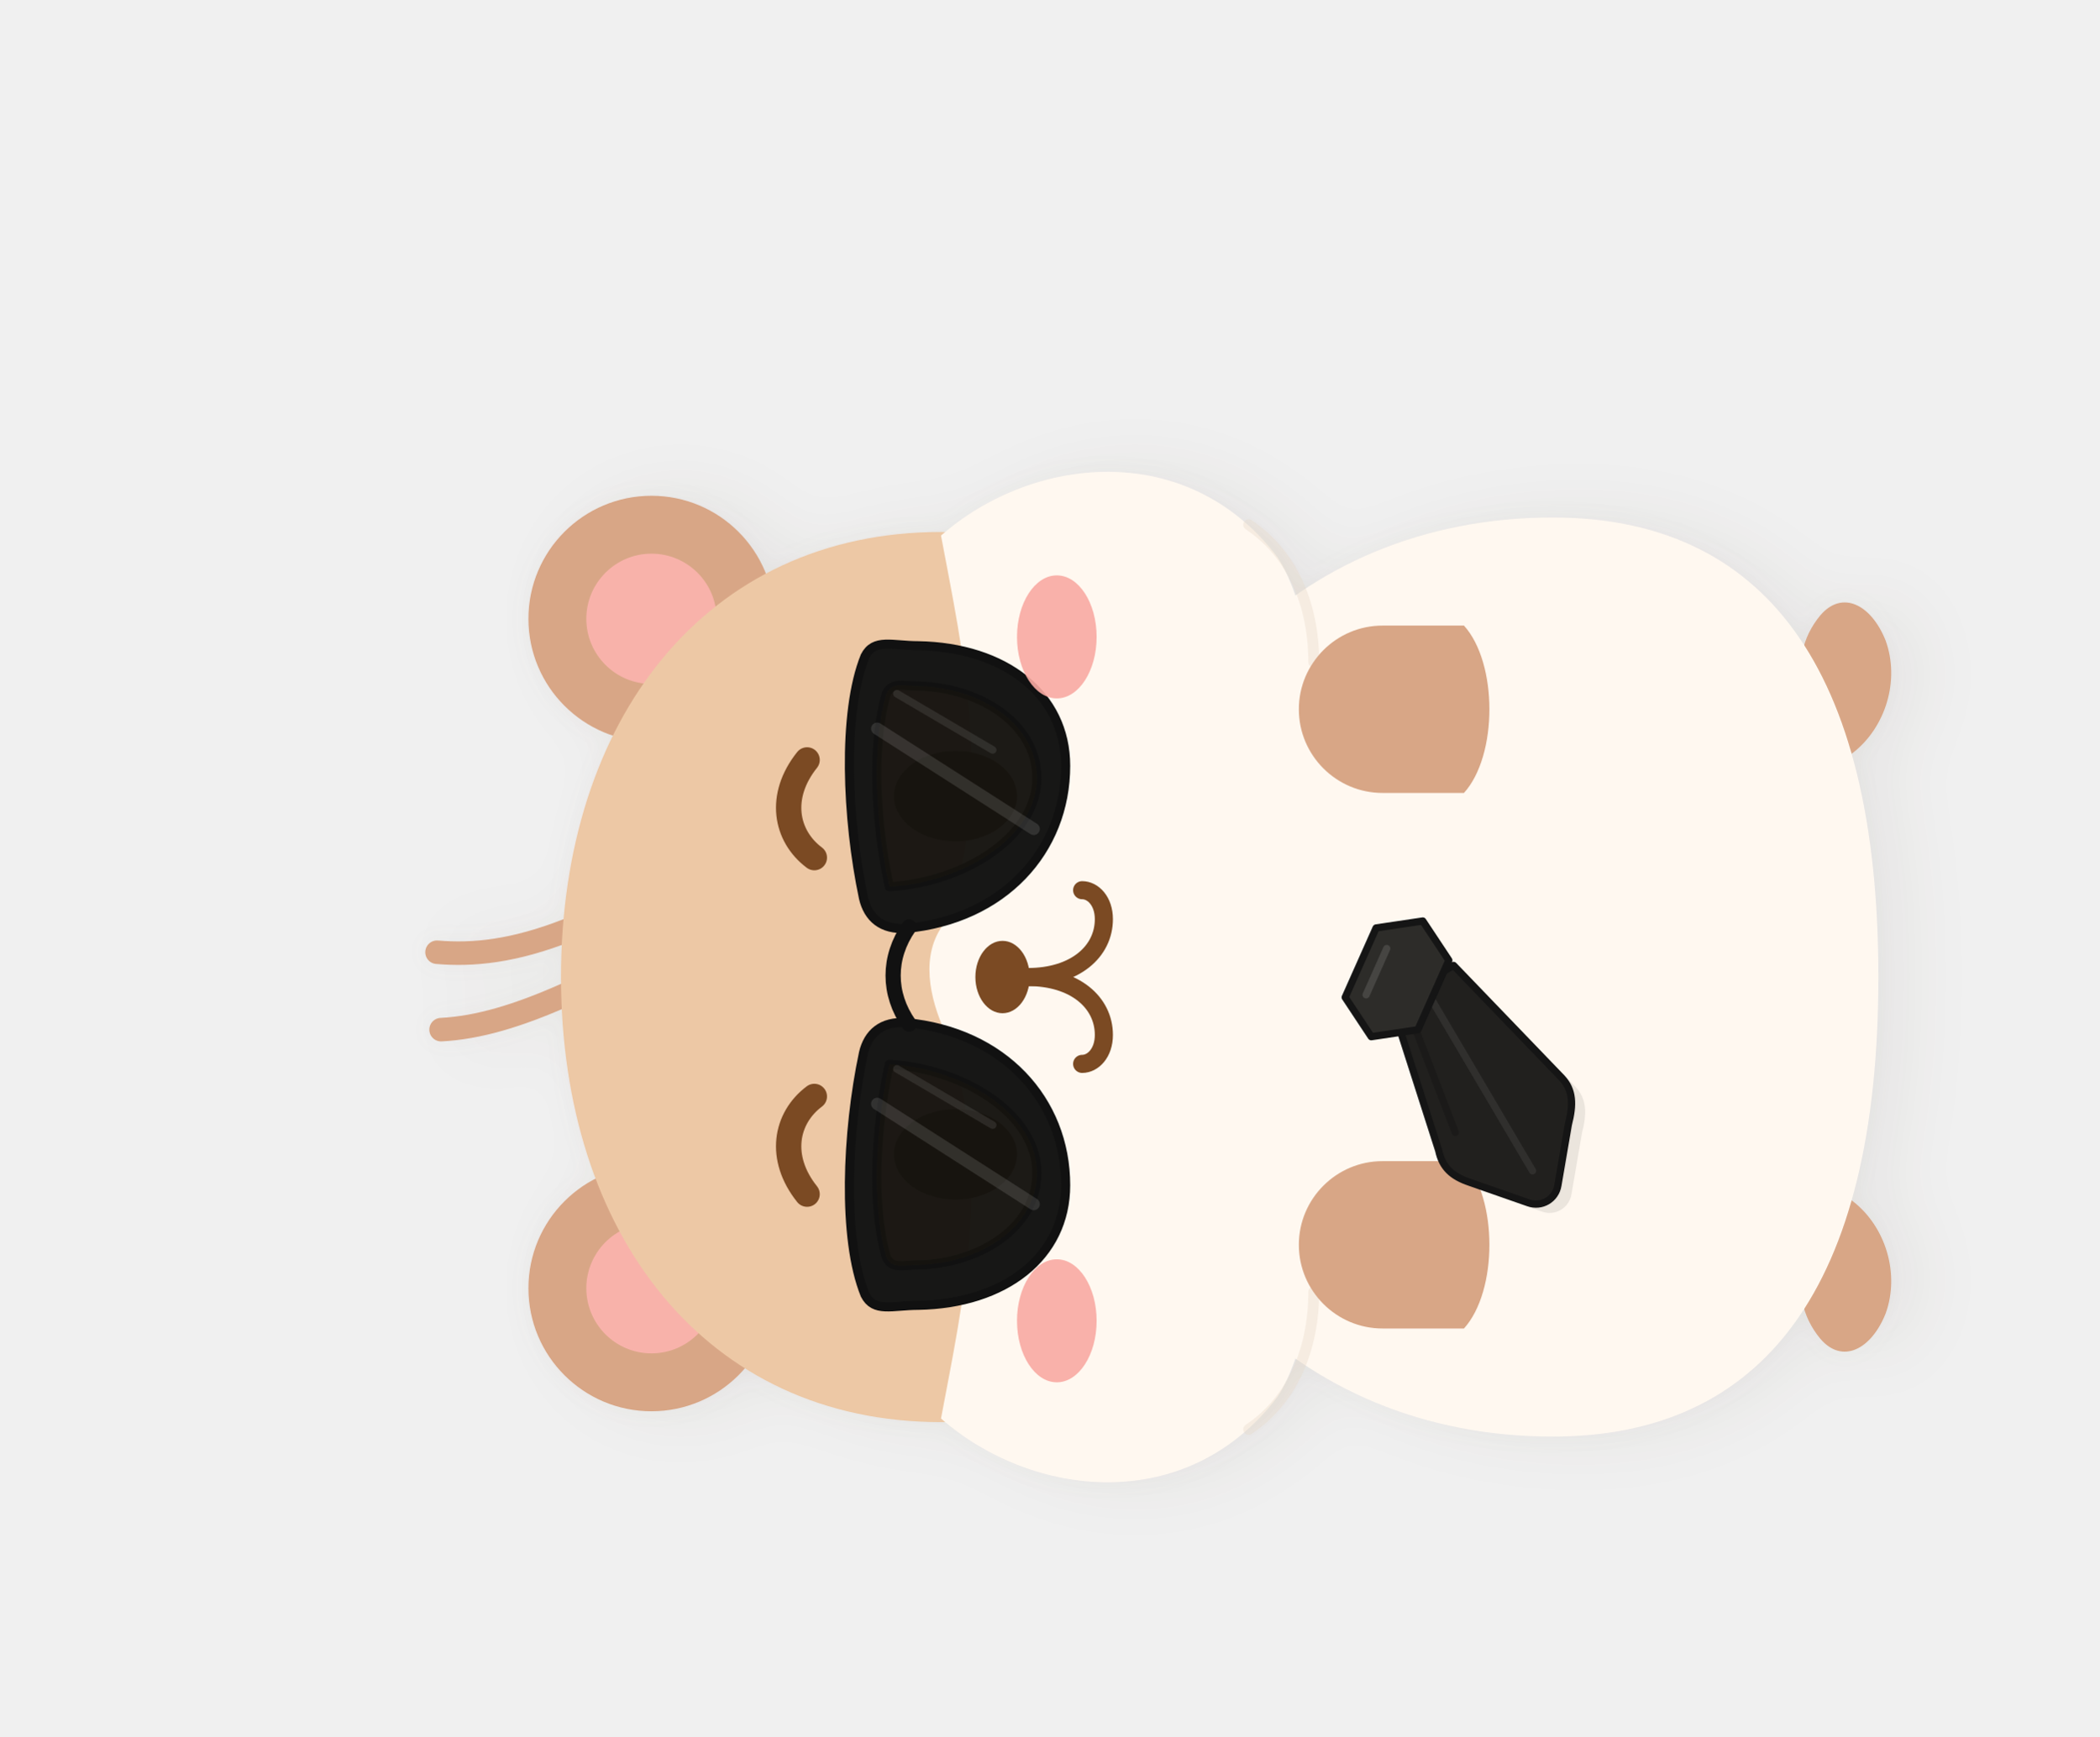
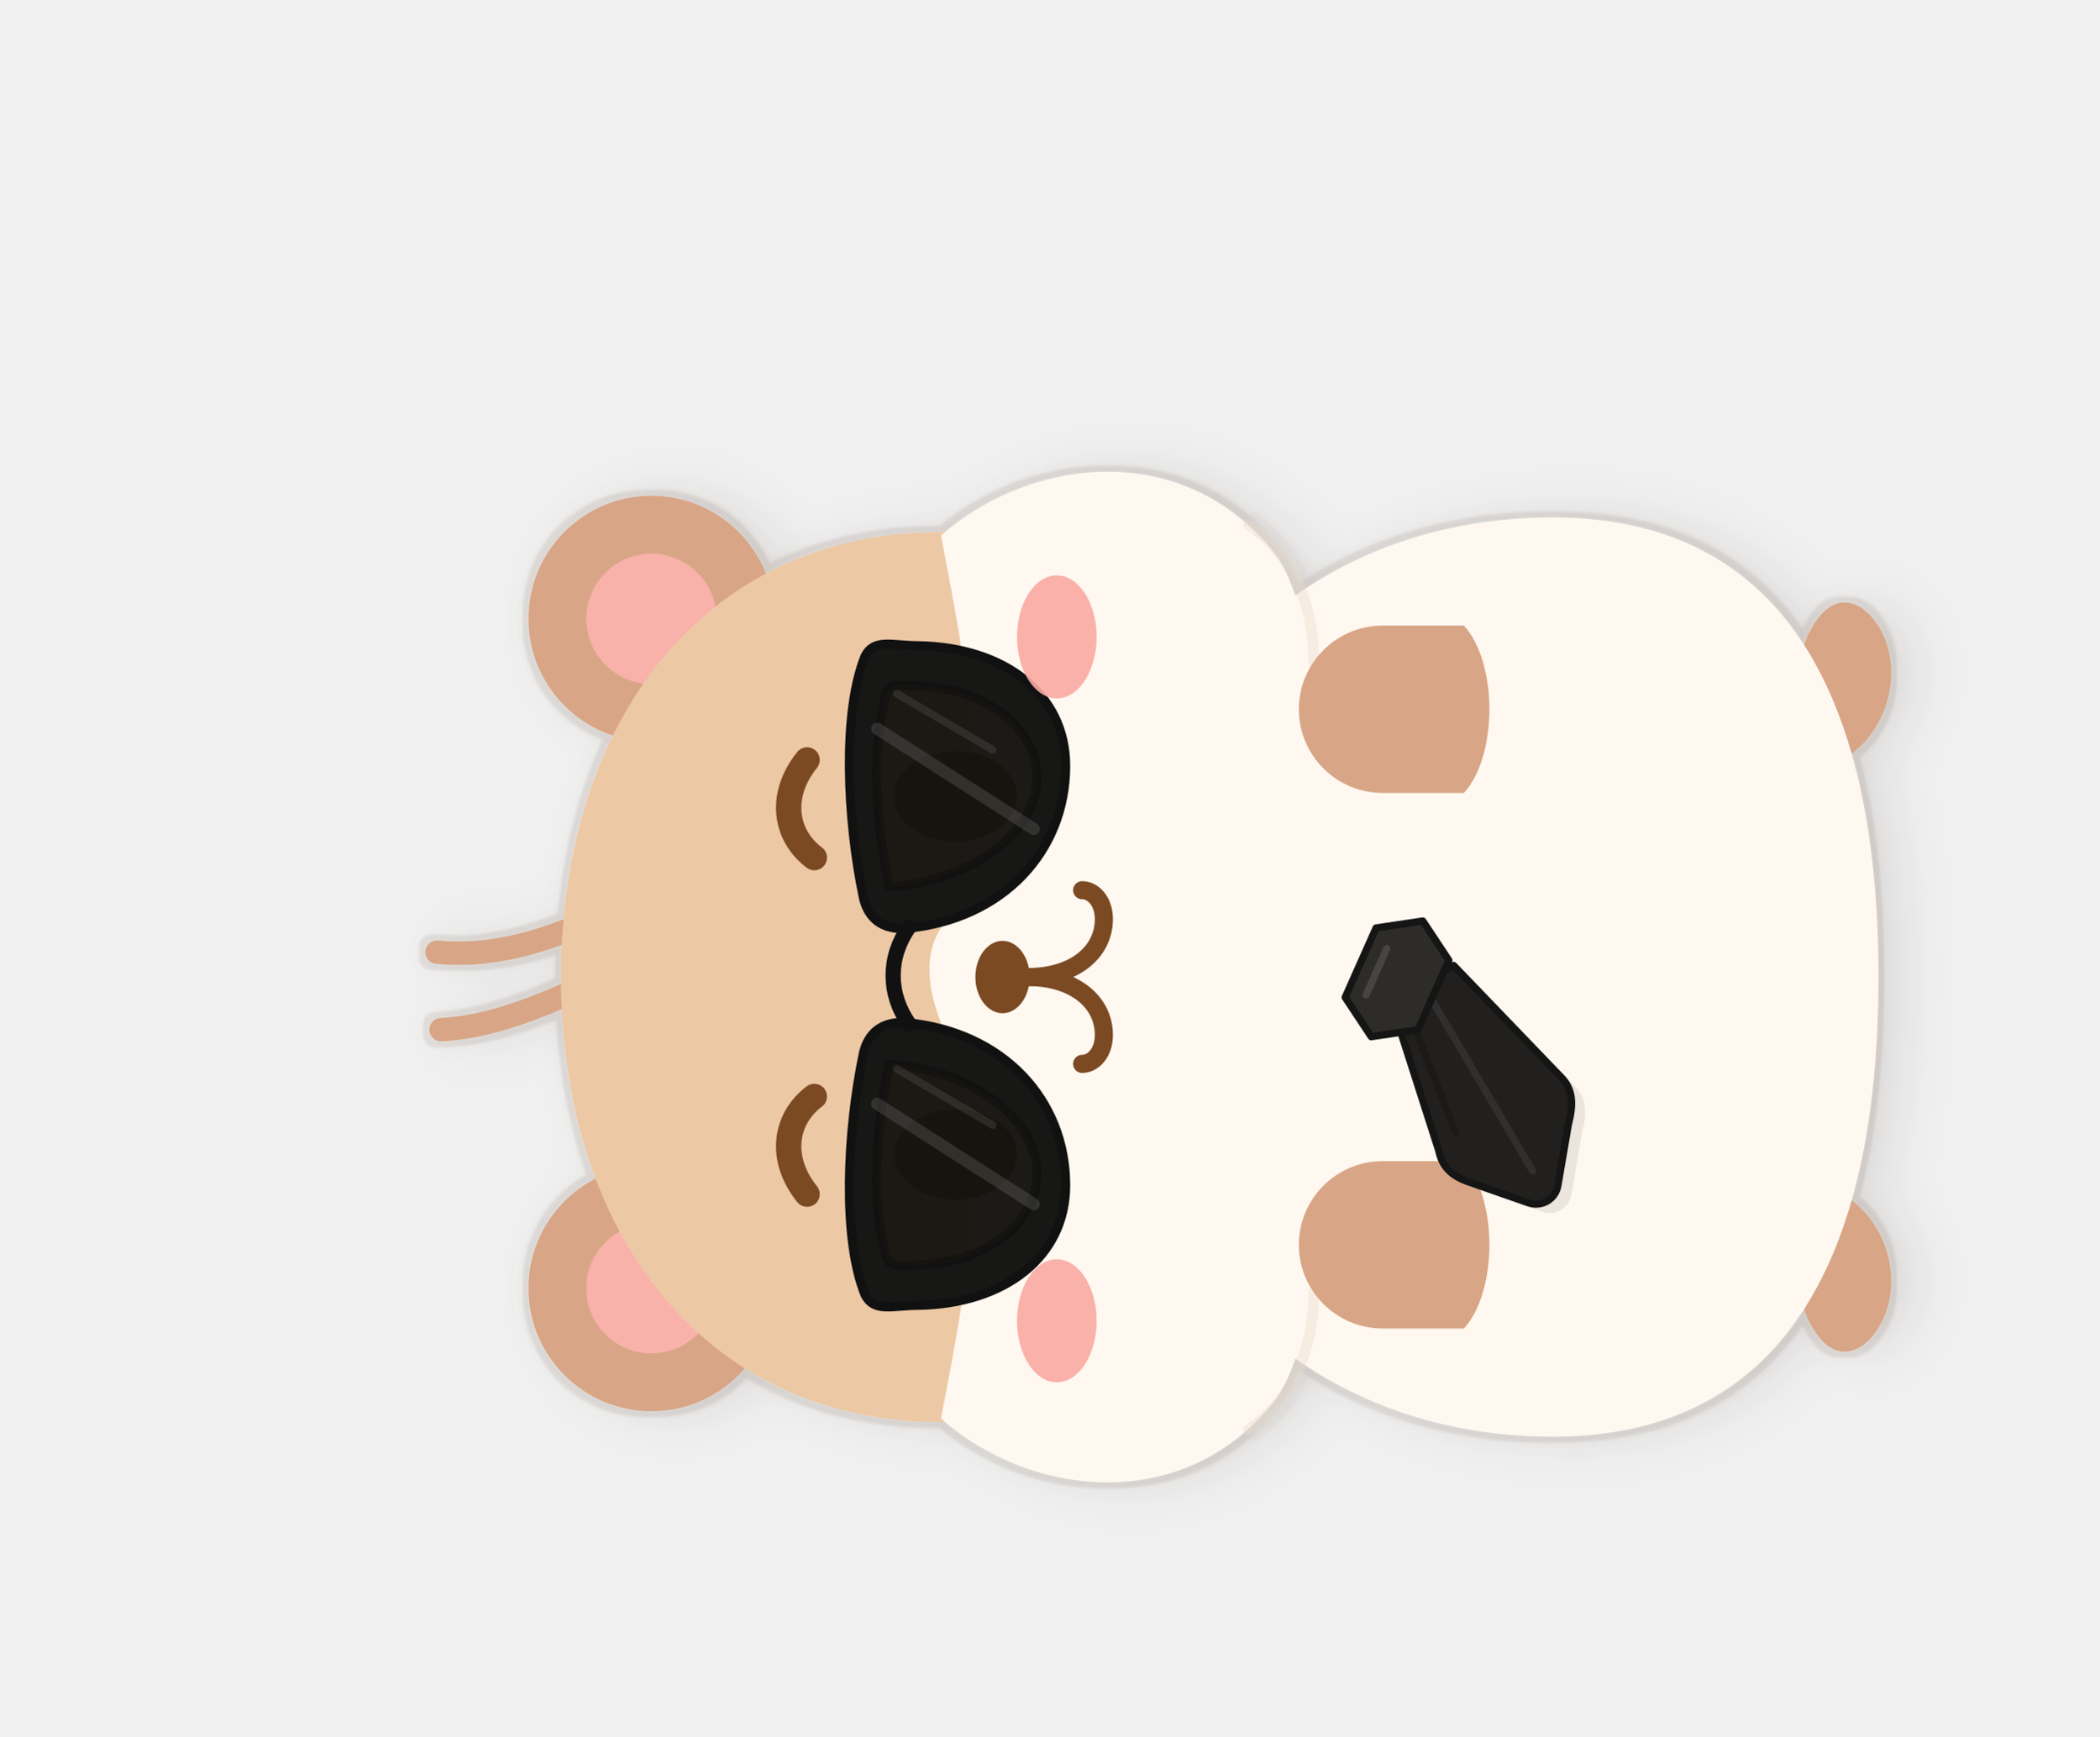
<svg xmlns="http://www.w3.org/2000/svg" id="mini-stage" width="580" height="480" viewBox="-150 -40 580 480" role="img" aria-labelledby="title desc">
  <defs>
-     <filter id="soft-lift" x="-8%" y="-8%" width="116%" height="116%" color-interpolation-filters="sRGB">
-       <feGaussianBlur in="SourceAlpha" stdDeviation="2.8" result="soft-edge" />
-       <feFlood flood-color="#8b735e" flood-opacity=".045" result="halo-color" />
+     <filter id="soft-lift" x="-14%" y="-14%" width="128%" height="128%" color-interpolation-filters="sRGB">
+       <feMorphology in="SourceAlpha" operator="dilate" radius="1.45" result="edge-spread" />
+       <feComposite in="edge-spread" in2="SourceAlpha" operator="out" result="edge-ring" />
+       <feGaussianBlur in="edge-ring" stdDeviation="0.42" result="edge-soft" />
+       <feFlood flood-color="#7a604d" flood-opacity=".13" result="edge-color" />
+       <feComposite in="edge-color" in2="edge-soft" operator="in" result="edge-rim" />
+       <feGaussianBlur in="SourceAlpha" stdDeviation="3.0" result="soft-edge" />
+       <feFlood flood-color="#8b735e" flood-opacity=".07" result="halo-color" />
      <feComposite in="halo-color" in2="soft-edge" operator="in" result="halo" />
-       <feOffset in="SourceAlpha" dx="0" dy="8" result="shadow-offset" />
-       <feGaussianBlur in="shadow-offset" stdDeviation="9" result="shadow-blur" />
-       <feFlood flood-color="#3a2d23" flood-opacity=".055" result="shadow-color" />
+       <feOffset in="SourceAlpha" dx="0" dy="7" result="shadow-offset" />
+       <feGaussianBlur in="shadow-offset" stdDeviation="7" result="shadow-blur" />
+       <feFlood flood-color="#3a2d23" flood-opacity=".105" result="shadow-color" />
      <feComposite in="shadow-color" in2="shadow-blur" operator="in" result="ambient-shadow" />
      <feMerge>
        <feMergeNode in="ambient-shadow" />
        <feMergeNode in="halo" />
+         <feMergeNode in="edge-rim" />
        <feMergeNode in="SourceGraphic" />
      </feMerge>
    </filter>
    <clipPath id="mini-paw-clip-right" clipPathUnits="userSpaceOnUse">
      <rect x="340" y="236" width="78" height="64" />
    </clipPath>
    <clipPath id="mini-paw-clip-left" clipPathUnits="userSpaceOnUse">
      <rect x="-44" y="236" width="78" height="64" />
    </clipPath>
  </defs>
  <g id="mini-rotate" style="transform-origin:0 0" transform="rotate(-90 187 230)">
    <g id="hamster-flat-master-v11" style="transform-origin:0 0" filter="url(#soft-lift)" fill-rule="evenodd" clip-rule="evenodd">
      <g id="tail" data-part="tail">
        <circle id="tail-fill" cx="187" cy="356" r="22" fill="#d8a686" />
      </g>
      <g id="feet-layer" data-layer="behind-body">
        <g id="left-foot" data-part="left-foot">
          <path id="left-foot-fill" d="M109 392 C101 389 93 391 87 396 C80 402 84 410 94 414 C105 418 118 414 125 405 C131 397 123 394 109 392 Z" fill="#d8a686" />
        </g>
        <g id="right-foot" data-part="right-foot">
          <path id="right-foot-fill" d="M265 392 C273 389 281 391 287 396 C294 402 290 410 280 414 C269 418 256 414 249 405 C243 397 251 394 265 392 Z" fill="#d8a686" />
        </g>
      </g>
      <g id="body-layer" data-layer="body">
        <g id="body-belly" data-part="body-belly">
          <path id="body-belly-fill" d="M187 200 C113 200 60 251 60 322 C60 380 101 412 187 412 C273 412 314 380 314 322 C314 251 261 200 187 200Z" fill="#fff8f0" />
        </g>
      </g>
      <g id="ears-layer" data-layer="ears">
        <g id="left-ear" data-part="left-ear">
          <circle id="left-ear-outer" cx="101" cy="73" r="34" fill="#d8a686" />
          <circle id="left-ear-inner" cx="101" cy="73" r="18" fill="#f8b2aa" />
        </g>
        <g id="right-ear" data-part="right-ear">
          <circle id="right-ear-outer" cx="286" cy="73" r="34" fill="#d8a686" />
          <circle id="right-ear-inner" cx="286" cy="73" r="18" fill="#f8b2aa" />
        </g>
      </g>
      <g id="head-tufts" data-part="head-tufts">
        <path id="left-tuft" d="M182 49 C184 35 187 24 192 15" fill="none" stroke="#d8a686" stroke-width="6.5" stroke-linecap="round" transform="rotate(-32 182 49)" />
        <path id="right-tuft" d="M200 50 C203 34 208 24 214 16" fill="none" stroke="#d8a686" stroke-width="6.5" stroke-linecap="round" transform="rotate(-32 200 50)" />
      </g>
      <g id="head-layer" data-layer="head">
        <g id="head-cap" data-part="head-cap">
          <path id="head-cap-fill" d="M64 153 C64 88 116 48 187 48 C258 48 310 88 310 153 C310 214 257 253 187 253 C117 253 64 214 64 153Z" fill="#edc8a5" />
        </g>
        <g id="cheek-muzzle" data-part="cheek-muzzle">
          <path id="cheek-muzzle-fill" d="M65 153 C97 159 136 168 172 154 C181 150 193 147 202 154 C238 168 277 159 309 153 C331 178 336 221 303 246 C270 268 104 268 71 246 C38 221 43 178 65 153Z" fill="#fff8f0" />
        </g>
        <g id="cheek-creases" data-part="cheek-creases" opacity=".35">
          <path id="left-cheek-crease" d="M62 238 C70 250 84 256 100 256" fill="none" stroke="#e6d7c6" stroke-width="3" stroke-linecap="round" />
          <path id="right-cheek-crease" d="M312 238 C304 250 290 256 274 256" fill="none" stroke="#e6d7c6" stroke-width="3" stroke-linecap="round" />
        </g>
      </g>
      <g id="face-layer" data-layer="face">
        <g id="brows" data-part="brows">
          <path id="left-brow" d="M127 116 C137 108 148 110 154 118" fill="none" stroke="#7b4a23" stroke-width="7" stroke-linecap="round" />
          <path id="right-brow" d="M247 116 C237 108 226 110 220 118" fill="none" stroke="#7b4a23" stroke-width="7" stroke-linecap="round" />
        </g>
        <g id="eyes" data-part="eyes">
          <ellipse id="left-eye" cx="138" cy="157" rx="12.5" ry="17" fill="#5a300f" />
          <ellipse id="right-eye" cx="237" cy="157" rx="12.5" ry="17" fill="#5a300f" />
        </g>
        <g id="sunglasses" data-part="sunglasses">
          <g id="left-sunglass" data-part="left-sunglass">
            <path id="left-sunglass-frame" d="M99.22 132 C114.76 125.7 144.16 126.96 166 131.58 C171.46 132.84 174.82 136.62 174.4 143.34 C171.88 170.22 152.98 187.44 129.46 187.44 C109.72 187.44 96.7 170.64 96.28 146.7 C96.28 139.56 94.18 134.52 99.22 132 Z M109.54 137.88 C123.82 133.68 145.66 134.94 162.88 138.72 C161.62 159.3 149.44 178.62 133.9 179.46 C118.78 180.3 107.86 164.76 107.44 146.7 C107.44 142.5 106.18 139.56 109.54 137.88 Z" fill="#171716" fill-rule="evenodd" stroke="#111111" stroke-width="2.52" stroke-linejoin="round" />
            <path id="left-sunglass-lens" d="M109.54 137.88 C123.82 133.68 145.66 134.94 162.88 138.72 C161.62 159.3 149.44 178.62 133.9 179.46 C118.78 180.3 107.86 164.76 107.44 146.7 C107.44 142.5 106.18 139.56 109.54 137.88 Z" fill="#16140f" opacity=".97" />
            <path id="left-lens-main-shine" d="M151.96 135.36 L124.24 178.62" fill="none" stroke="#ffffff" stroke-width="3.36" stroke-linecap="round" opacity=".12" />
            <path id="left-lens-small-shine" d="M161.62 140.82 L146.08 167.28" fill="none" stroke="#ffffff" stroke-width="2.1" stroke-linecap="round" opacity=".09" />
          </g>
          <g id="right-sunglass" data-part="right-sunglass">
            <path id="right-sunglass-frame" d="M275.62 132 C260.08 125.7 230.68 126.96 208.84 131.58 C203.38 132.84 200.02 136.62 200.44 143.34 C202.96 170.22 221.86 187.44 245.38 187.44 C265.12 187.44 278.14 170.64 278.56 146.7 C278.56 139.56 280.66 134.52 275.62 132 Z M265.3 137.88 C251.02 133.68 229.18 134.94 211.96 138.72 C213.22 159.3 225.4 178.62 240.94 179.46 C256.06 180.3 266.98 164.76 267.4 146.7 C267.4 142.5 268.66 139.56 265.3 137.88 Z" fill="#171716" fill-rule="evenodd" stroke="#111111" stroke-width="2.52" stroke-linejoin="round" />
            <path id="right-sunglass-lens" d="M265.3 137.88 C251.02 133.68 229.18 134.94 211.96 138.72 C213.22 159.3 225.4 178.62 240.94 179.46 C256.06 180.3 266.98 164.76 267.4 146.7 C267.4 142.5 268.66 139.56 265.3 137.88 Z" fill="#16140f" opacity=".97" />
            <path id="right-lens-main-shine" d="M255.64 135.36 L227.92 178.62" fill="none" stroke="#ffffff" stroke-width="3.36" stroke-linecap="round" opacity=".12" />
            <path id="right-lens-small-shine" d="M265.3 140.82 L249.76 167.28" fill="none" stroke="#ffffff" stroke-width="2.1" stroke-linecap="round" opacity=".09" />
          </g>
          <path id="sunglasses-bridge" d="M173.98 144.18 C182.38 138.3 192.46 138.3 200.86 144.18" fill="none" stroke="#111111" stroke-width="4.2" stroke-linecap="round" />
        </g>
        <g id="blushes" data-part="blushes">
          <ellipse id="left-blush" cx="92" cy="185" rx="17" ry="11" fill="#f8aaa2" opacity=".9" />
          <ellipse id="right-blush" cx="281" cy="185" rx="17" ry="11" fill="#f8aaa2" opacity=".9" />
        </g>
        <g id="nose-mouth" data-part="nose-mouth">
          <ellipse id="nose-fill" cx="187" cy="170" rx="10" ry="7.5" fill="#7b4a23" />
          <path id="mouth-left" d="M187 177 C187 190 180 198 171 198 C166 198 163 195 163 192" fill="none" stroke="#7b4a23" stroke-width="5" stroke-linecap="round" />
          <path id="mouth-right" d="M187 177 C187 190 194 198 203 198 C208 198 211 195 211 192" fill="none" stroke="#7b4a23" stroke-width="5" stroke-linecap="round" />
        </g>
      </g>
      <g id="hands-layer" data-layer="hands-above-face">
        <g id="left-hand" data-part="left-hand" clip-path="url(#mini-paw-clip-left)" transform="translate(122.5 7) rotate(90 -9.5 268) translate(-9.5 268) scale(1.25) translate(9.5 -268)">
          <path id="left-hand-base" d="M118 249.5 L-9.5 249.5 C-19.7 249.5 -28 257.8 -28 268 C-28 278.2 -19.7 286.5 -9.5 286.5 L118 286.5 C123 279.1 123 256.9 118 249.5 Z" fill="#fff8f0" />
          <path id="left-paw-tip" d="M8.5 249.5 L-9.5 249.5 C-19.7 249.5 -28 257.8 -28 268 C-28 278.2 -19.7 286.5 -9.5 286.5 L8.5 286.5 C16 278.2 16 257.8 8.5 249.5 Z" fill="#d8a686" />
        </g>
        <g id="right-hand" data-part="right-hand" clip-path="url(#mini-paw-clip-right)" transform="translate(-122.5 7) rotate(270 383.5 268) translate(383.5 268) scale(1.25) translate(-383.5 -268)">
          <path id="right-hand-base" d="M256 249.5 L383.5 249.5 C393.7 249.5 402 257.8 402 268 C402 278.2 393.7 286.5 383.5 286.5 L256 286.5 C251 279.1 251 256.9 256 249.5 Z" fill="#fff8f0" />
          <path id="right-paw-tip" d="M365.5 249.5 L383.5 249.5 C393.7 249.5 402 257.8 402 268 C402 278.2 393.7 286.5 383.5 286.5 L365.5 286.5 C358 278.2 358 257.8 365.5 249.5 Z" fill="#d8a686" />
        </g>
      </g>
      <g id="tie" data-part="tie" transform="translate(153 260)">
        <path id="tie-shadow" d="M24 27 L44 27 L54 68 C55 72.5 53 76 49 80 L38 93 C35.5 96 31 96 28.5 93 L17.5 80 C14 76 13 72.5 14.5 68 Z" fill="#000000" opacity=".08" transform="translate(7 6.5) rotate(59.5 33.5 14) translate(2 2)" />
        <path id="tie-blade" d="M24 24 L44 24 L54 66 C55 70.5 53 74 49 78 L38 91 C35.5 94 31 94 28.5 91 L17.5 78 C14 74 13 70.5 14.5 66 Z" fill="#21201e" stroke="#151515" stroke-width="2" stroke-linejoin="round" transform="translate(7 6.5) rotate(59.5 33.5 14)" />
        <path id="tie-center-fold" d="M34 28 L34 84" fill="none" stroke="#ffffff" stroke-width="2" stroke-linecap="round" opacity=".07" transform="translate(7 6.5) rotate(59.5 33.5 14)" />
        <path id="tie-left-fold" d="M27 28 L21 64" fill="none" stroke="#000000" stroke-width="2" stroke-linecap="round" opacity=".18" transform="translate(7 6.5) rotate(59.5 33.5 14)" />
        <path id="tie-knot" d="M23 3 L44 3 L51 14 L44 25 L23 25 L16 14 Z" fill="#2d2c29" stroke="#151515" stroke-width="2" stroke-linejoin="round" transform="translate(0 5) rotate(24 33.5 14)" />
        <path id="tie-knot-highlight" d="M26 8 L40 8" fill="none" stroke="#ffffff" stroke-width="2" stroke-linecap="round" opacity=".12" transform="translate(0 5) rotate(24 33.5 14)" />
      </g>
    </g>
  </g>
</svg>
